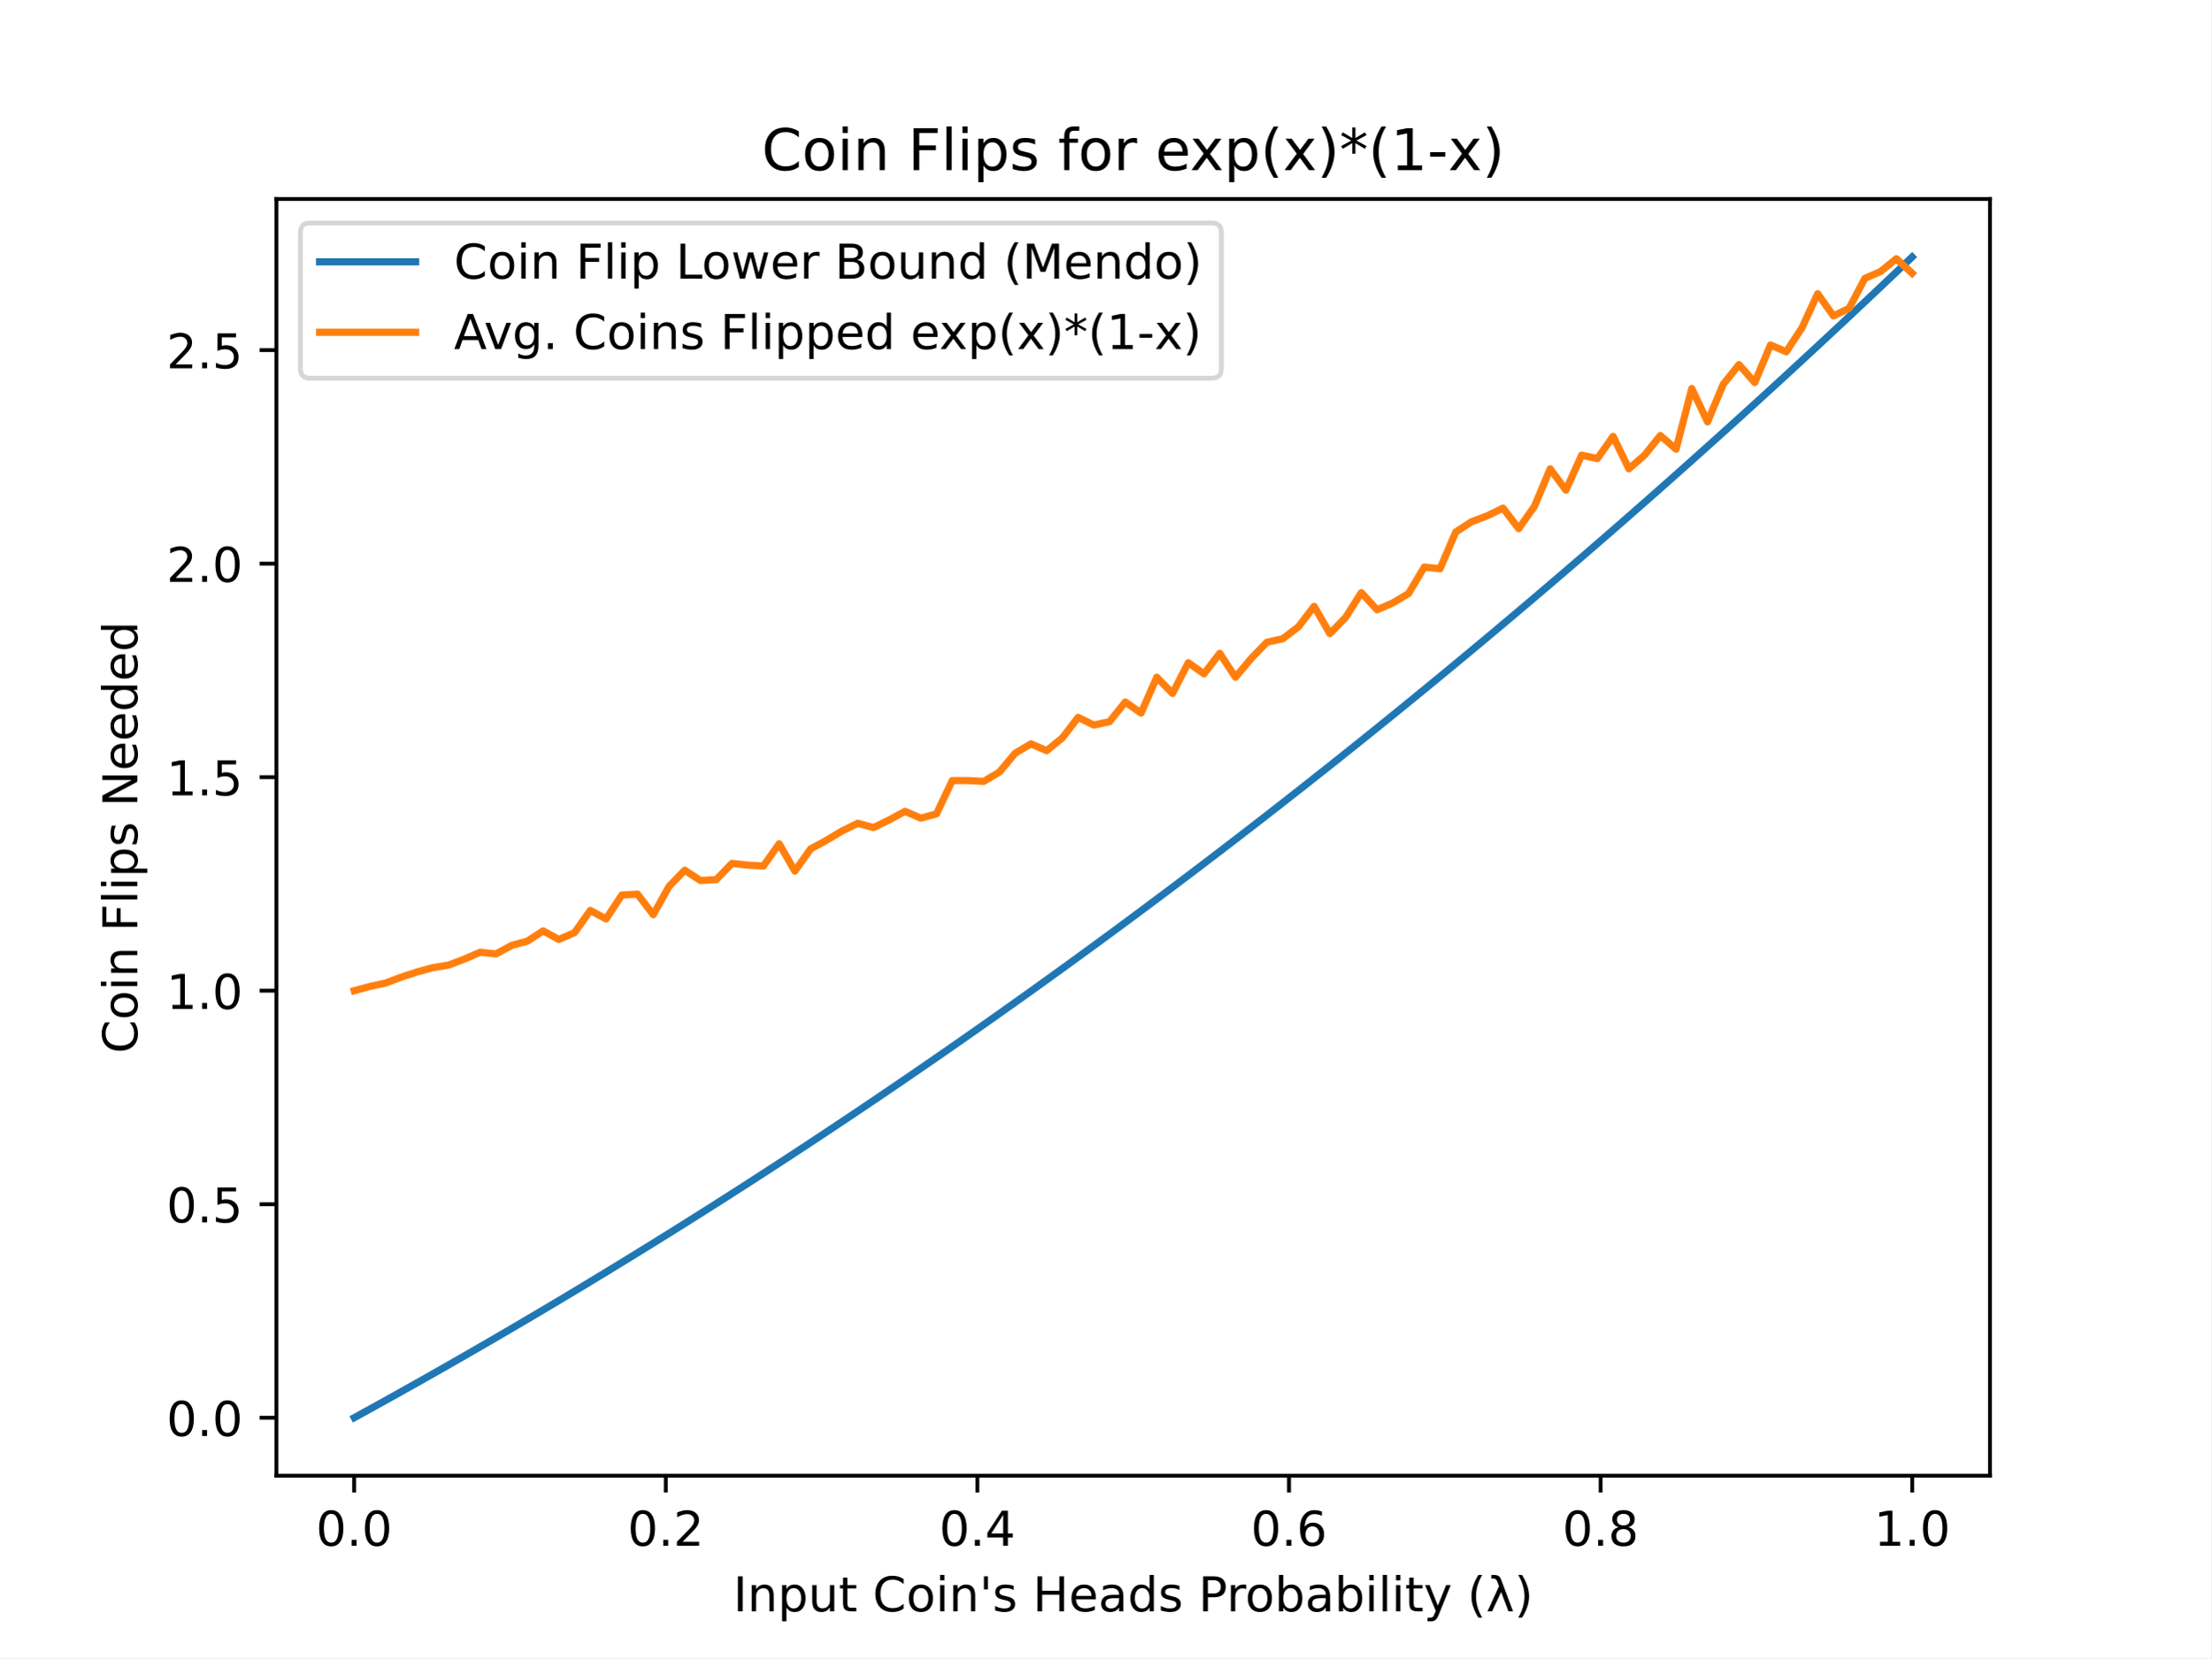
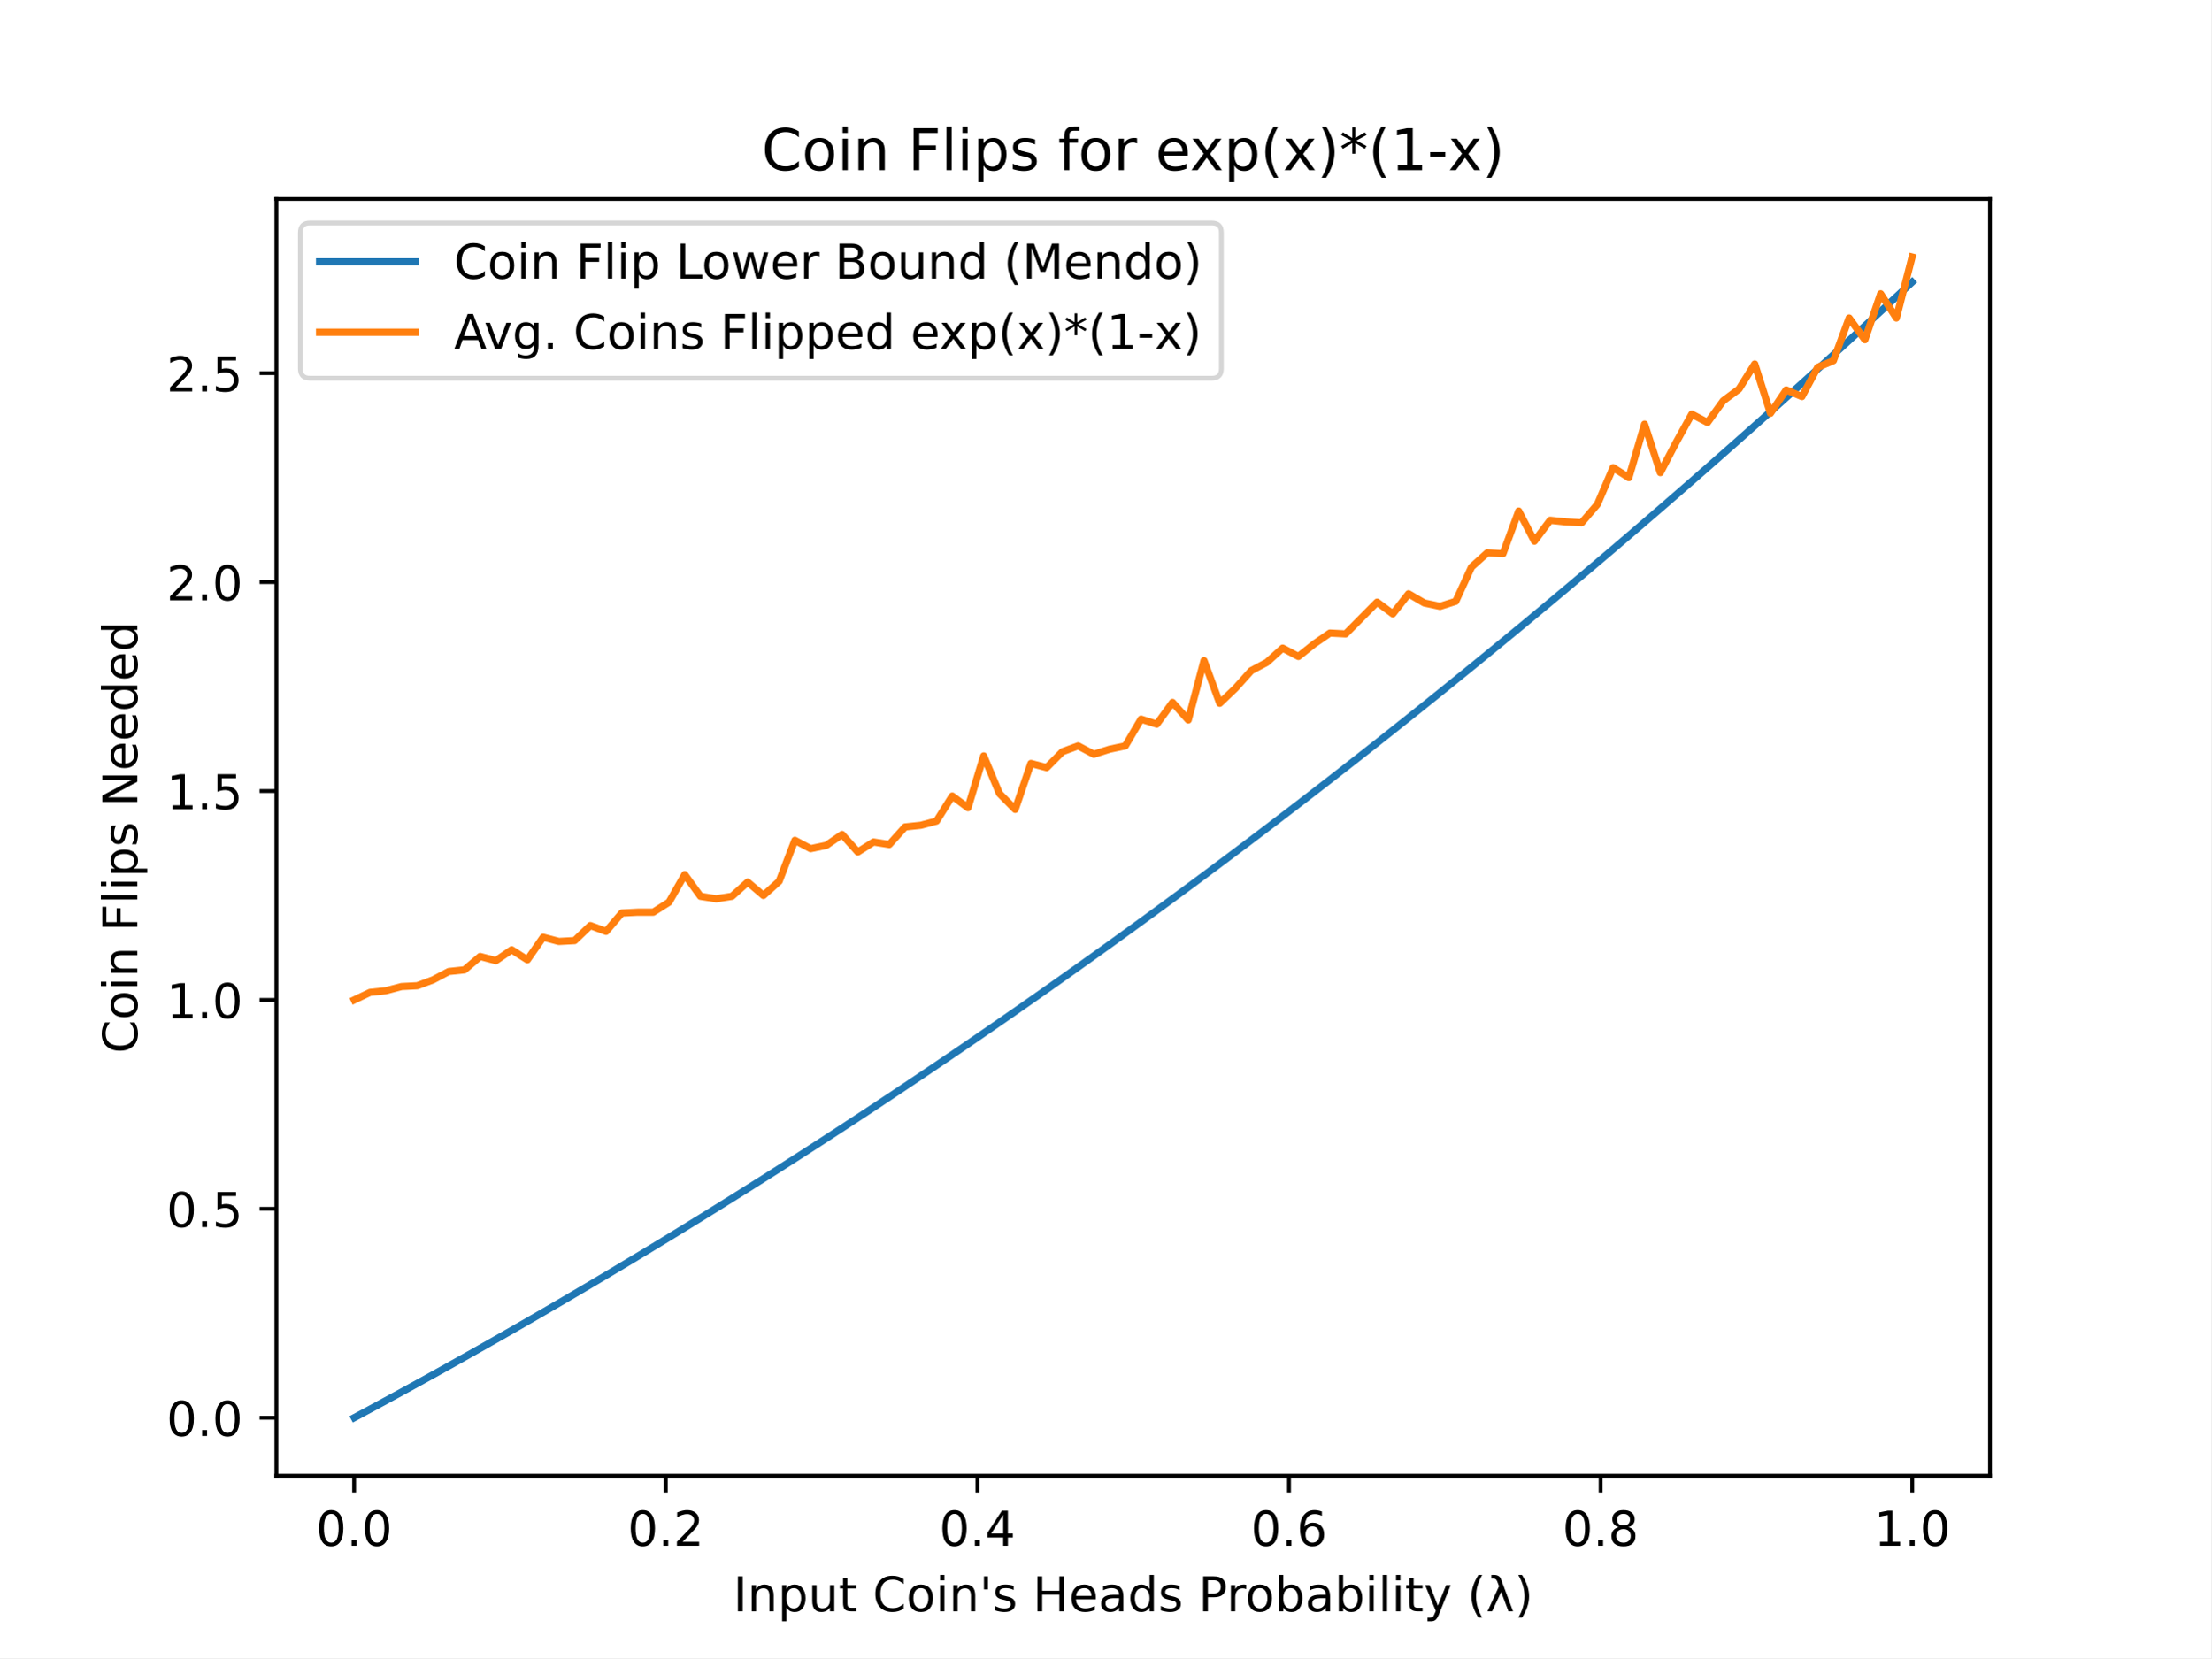
<svg xmlns="http://www.w3.org/2000/svg" xmlns:xlink="http://www.w3.org/1999/xlink" height="345.6pt" version="1.1" viewBox="0 0 460.8 345.6" width="460.8pt">
  <defs>
    <style type="text/css">
*{stroke-linecap:butt;stroke-linejoin:round;}
  </style>
  </defs>
  <g id="figure_1">
    <g id="patch_1">
      <path d="M 0 345.6  L 460.8 345.6  L 460.8 0  L 0 0  z " style="fill:#ffffff;" />
    </g>
    <g id="axes_1">
      <g id="patch_2">
        <path d="M 57.6 307.584  L 414.72 307.584  L 414.72 41.472  L 57.6 41.472  z " style="fill:#ffffff;" />
      </g>
      <g id="matplotlib.axis_1">
        <g id="xtick_1">
          <g id="line2d_1">
            <defs>
-               <path d="M 0 0  L 0 3.5  " id="m9e00e7c8ab" style="stroke:#000000;stroke-width:0.8;" />
+               <path d="M 0 0  L 0 3.5  " id="m54758f91d7" style="stroke:#000000;stroke-width:0.8;" />
            </defs>
            <g>
-               <use style="stroke:#000000;stroke-width:0.8;" x="73.8" xlink:href="#m9e00e7c8ab" y="307.584" />
+               <use style="stroke:#000000;stroke-width:0.8;" x="73.8" xlink:href="#m54758f91d7" y="307.584" />
            </g>
          </g>
          <g id="text_1">
            <text style="font-family:DejaVu Sans;font-size:10px;font-style:normal;font-weight:normal;text-anchor:middle;" transform="rotate(-0, 73.80026, 322.1824)" x="73.8" y="322.182">0.0</text>
          </g>
        </g>
        <g id="xtick_2">
          <g id="line2d_2">
            <g>
-               <use style="stroke:#000000;stroke-width:0.8;" x="138.744" xlink:href="#m9e00e7c8ab" y="307.584" />
+               <use style="stroke:#000000;stroke-width:0.8;" x="138.744" xlink:href="#m54758f91d7" y="307.584" />
            </g>
          </g>
          <g id="text_2">
            <text style="font-family:DejaVu Sans;font-size:10px;font-style:normal;font-weight:normal;text-anchor:middle;" transform="rotate(-0, 138.7442, 322.1824)" x="138.744" y="322.182">0.2</text>
          </g>
        </g>
        <g id="xtick_3">
          <g id="line2d_3">
            <g>
-               <use style="stroke:#000000;stroke-width:0.8;" x="203.688" xlink:href="#m9e00e7c8ab" y="307.584" />
+               <use style="stroke:#000000;stroke-width:0.8;" x="203.688" xlink:href="#m54758f91d7" y="307.584" />
            </g>
          </g>
          <g id="text_3">
            <text style="font-family:DejaVu Sans;font-size:10px;font-style:normal;font-weight:normal;text-anchor:middle;" transform="rotate(-0, 203.6881, 322.1824)" x="203.688" y="322.182">0.4</text>
          </g>
        </g>
        <g id="xtick_4">
          <g id="line2d_4">
            <g>
-               <use style="stroke:#000000;stroke-width:0.8;" x="268.632" xlink:href="#m9e00e7c8ab" y="307.584" />
+               <use style="stroke:#000000;stroke-width:0.8;" x="268.632" xlink:href="#m54758f91d7" y="307.584" />
            </g>
          </g>
          <g id="text_4">
            <text style="font-family:DejaVu Sans;font-size:10px;font-style:normal;font-weight:normal;text-anchor:middle;" transform="rotate(-0, 268.6319, 322.1824)" x="268.632" y="322.182">0.6</text>
          </g>
        </g>
        <g id="xtick_5">
          <g id="line2d_5">
            <g>
-               <use style="stroke:#000000;stroke-width:0.8;" x="333.576" xlink:href="#m9e00e7c8ab" y="307.584" />
+               <use style="stroke:#000000;stroke-width:0.8;" x="333.576" xlink:href="#m54758f91d7" y="307.584" />
            </g>
          </g>
          <g id="text_5">
            <text style="font-family:DejaVu Sans;font-size:10px;font-style:normal;font-weight:normal;text-anchor:middle;" transform="rotate(-0, 333.5758, 322.1824)" x="333.576" y="322.182">0.8</text>
          </g>
        </g>
        <g id="xtick_6">
          <g id="line2d_6">
            <g>
-               <use style="stroke:#000000;stroke-width:0.8;" x="398.52" xlink:href="#m9e00e7c8ab" y="307.584" />
+               <use style="stroke:#000000;stroke-width:0.8;" x="398.52" xlink:href="#m54758f91d7" y="307.584" />
            </g>
          </g>
          <g id="text_6">
            <text style="font-family:DejaVu Sans;font-size:10px;font-style:normal;font-weight:normal;text-anchor:middle;" transform="rotate(-0, 398.5197, 322.1824)" x="398.52" y="322.182">1.0</text>
          </g>
        </g>
        <g id="text_7">
          <text style="font-family:DejaVu Sans;font-size:10px;font-style:normal;font-weight:normal;text-anchor:middle;" transform="rotate(-0, 236.16, 335.8606)" x="236.16" y="335.861">Input Coin's Heads Probability (λ)</text>
        </g>
      </g>
      <g id="matplotlib.axis_2">
        <g id="ytick_1">
          <g id="line2d_7">
            <defs>
-               <path d="M 0 0  L -3.5 0  " id="m3d371254f4" style="stroke:#000000;stroke-width:0.8;" />
+               <path d="M 0 0  L -3.5 0  " id="m3271b25123" style="stroke:#000000;stroke-width:0.8;" />
            </defs>
            <g>
-               <use style="stroke:#000000;stroke-width:0.8;" x="57.6" xlink:href="#m3d371254f4" y="295.506" />
+               <use style="stroke:#000000;stroke-width:0.8;" x="57.6" xlink:href="#m3271b25123" y="295.505" />
            </g>
          </g>
          <g id="text_8">
-             <text style="font-family:DejaVu Sans;font-size:10px;font-style:normal;font-weight:normal;text-anchor:end;" transform="rotate(-0, 50.6, 299.305)" x="50.6" y="299.305">0.0</text>
+             <text style="font-family:DejaVu Sans;font-size:10px;font-style:normal;font-weight:normal;text-anchor:end;" transform="rotate(-0, 50.6, 299.3046)" x="50.6" y="299.305">0.0</text>
          </g>
        </g>
        <g id="ytick_2">
          <g id="line2d_8">
            <g>
-               <use style="stroke:#000000;stroke-width:0.8;" x="57.6" xlink:href="#m3d371254f4" y="250.998" />
+               <use style="stroke:#000000;stroke-width:0.8;" x="57.6" xlink:href="#m3271b25123" y="251.96" />
            </g>
          </g>
          <g id="text_9">
-             <text style="font-family:DejaVu Sans;font-size:10px;font-style:normal;font-weight:normal;text-anchor:end;" transform="rotate(-0, 50.6, 254.7973)" x="50.6" y="254.797">0.5</text>
+             <text style="font-family:DejaVu Sans;font-size:10px;font-style:normal;font-weight:normal;text-anchor:end;" transform="rotate(-0, 50.6, 255.7594)" x="50.6" y="255.759">0.5</text>
          </g>
        </g>
        <g id="ytick_3">
          <g id="line2d_9">
            <g>
-               <use style="stroke:#000000;stroke-width:0.8;" x="57.6" xlink:href="#m3d371254f4" y="206.49" />
+               <use style="stroke:#000000;stroke-width:0.8;" x="57.6" xlink:href="#m3271b25123" y="208.415" />
            </g>
          </g>
          <g id="text_10">
-             <text style="font-family:DejaVu Sans;font-size:10px;font-style:normal;font-weight:normal;text-anchor:end;" transform="rotate(-0, 50.6, 210.2897)" x="50.6" y="210.29">1.0</text>
+             <text style="font-family:DejaVu Sans;font-size:10px;font-style:normal;font-weight:normal;text-anchor:end;" transform="rotate(-0, 50.6, 212.2141)" x="50.6" y="212.214">1.0</text>
          </g>
        </g>
        <g id="ytick_4">
          <g id="line2d_10">
            <g>
-               <use style="stroke:#000000;stroke-width:0.8;" x="57.6" xlink:href="#m3d371254f4" y="161.983" />
+               <use style="stroke:#000000;stroke-width:0.8;" x="57.6" xlink:href="#m3271b25123" y="164.87" />
            </g>
          </g>
          <g id="text_11">
-             <text style="font-family:DejaVu Sans;font-size:10px;font-style:normal;font-weight:normal;text-anchor:end;" transform="rotate(-0, 50.6, 165.782)" x="50.6" y="165.782">1.5</text>
+             <text style="font-family:DejaVu Sans;font-size:10px;font-style:normal;font-weight:normal;text-anchor:end;" transform="rotate(-0, 50.6, 168.6689)" x="50.6" y="168.669">1.5</text>
          </g>
        </g>
        <g id="ytick_5">
          <g id="line2d_11">
            <g>
-               <use style="stroke:#000000;stroke-width:0.8;" x="57.6" xlink:href="#m3d371254f4" y="117.475" />
+               <use style="stroke:#000000;stroke-width:0.8;" x="57.6" xlink:href="#m3271b25123" y="121.324" />
            </g>
          </g>
          <g id="text_12">
-             <text style="font-family:DejaVu Sans;font-size:10px;font-style:normal;font-weight:normal;text-anchor:end;" transform="rotate(-0, 50.6, 121.2743)" x="50.6" y="121.274">2.0</text>
+             <text style="font-family:DejaVu Sans;font-size:10px;font-style:normal;font-weight:normal;text-anchor:end;" transform="rotate(-0, 50.6, 125.1236)" x="50.6" y="125.124">2.0</text>
          </g>
        </g>
        <g id="ytick_6">
          <g id="line2d_12">
            <g>
-               <use style="stroke:#000000;stroke-width:0.8;" x="57.6" xlink:href="#m3d371254f4" y="72.967" />
+               <use style="stroke:#000000;stroke-width:0.8;" x="57.6" xlink:href="#m3271b25123" y="77.779" />
            </g>
          </g>
          <g id="text_13">
-             <text style="font-family:DejaVu Sans;font-size:10px;font-style:normal;font-weight:normal;text-anchor:end;" transform="rotate(-0, 50.6, 76.76664)" x="50.6" y="76.767">2.5</text>
+             <text style="font-family:DejaVu Sans;font-size:10px;font-style:normal;font-weight:normal;text-anchor:end;" transform="rotate(-0, 50.6, 81.57838)" x="50.6" y="81.578">2.5</text>
          </g>
        </g>
        <g id="text_14">
          <text style="font-family:DejaVu Sans;font-size:10px;font-style:normal;font-weight:normal;text-anchor:middle;" transform="rotate(-90, 28.61719, 174.528)" x="28.617" y="174.528">Coin Flips Needed</text>
        </g>
      </g>
      <g id="line2d_13">
-         <path clip-path="url(#pdac7338fd4)" d="M 73.833 295.488  L 77.112 293.684  L 80.391 291.868  L 83.671 290.039  L 86.95 288.199  L 90.229 286.346  L 93.509 284.481  L 96.788 282.603  L 100.067 280.714  L 103.347 278.812  L 106.626 276.897  L 109.905 274.97  L 113.185 273.031  L 116.464 271.079  L 119.743 269.115  L 123.023 267.138  L 126.302 265.149  L 129.581 263.147  L 132.861 261.133  L 136.14 259.106  L 139.42 257.066  L 142.699 255.013  L 145.978 252.948  L 149.258 250.87  L 152.537 248.779  L 155.816 246.676  L 159.096 244.559  L 162.375 242.43  L 165.654 240.288  L 168.934 238.133  L 172.213 235.964  L 175.492 233.783  L 178.772 231.589  L 182.051 229.382  L 185.33 227.162  L 188.61 224.929  L 191.889 222.682  L 195.168 220.423  L 198.448 218.15  L 201.727 215.864  L 205.006 213.565  L 208.286 211.253  L 211.565 208.927  L 214.844 206.588  L 218.124 204.235  L 221.403 201.87  L 224.682 199.491  L 227.962 197.098  L 231.241 194.692  L 234.52 192.273  L 237.8 189.84  L 241.079 187.393  L 244.358 184.933  L 247.638 182.459  L 250.917 179.972  L 254.196 177.471  L 257.476 174.957  L 260.755 172.429  L 264.034 169.887  L 267.314 167.331  L 270.593 164.762  L 273.872 162.179  L 277.152 159.582  L 280.431 156.971  L 283.71 154.346  L 286.99 151.708  L 290.269 149.055  L 293.548 146.389  L 296.828 143.709  L 300.107 141.014  L 303.386 138.306  L 306.666 135.584  L 309.945 132.847  L 313.224 130.097  L 316.504 127.332  L 319.783 124.554  L 323.062 121.761  L 326.342 118.954  L 329.621 116.133  L 332.9 113.297  L 336.18 110.448  L 339.459 107.584  L 342.739 104.706  L 346.018 101.813  L 349.297 98.906  L 352.577 95.985  L 355.856 93.049  L 359.135 90.1  L 362.415 87.135  L 365.694 84.156  L 368.973 81.163  L 372.253 78.155  L 375.532 75.133  L 378.811 72.096  L 382.091 69.044  L 385.37 65.978  L 388.649 62.898  L 391.929 59.802  L 395.208 56.693  L 398.487 53.568  " style="fill:none;stroke:#1f77b4;stroke-linecap:square;stroke-width:1.5;" />
+         <path clip-path="url(#p204e7e7532)" d="M 73.833 295.488  L 77.112 293.723  L 80.391 291.946  L 83.671 290.157  L 86.95 288.356  L 90.229 286.543  L 93.509 284.719  L 96.788 282.882  L 100.067 281.033  L 103.347 279.172  L 106.626 277.299  L 109.905 275.414  L 113.185 273.517  L 116.464 271.607  L 119.743 269.685  L 123.023 267.751  L 126.302 265.805  L 129.581 263.847  L 132.861 261.876  L 136.14 259.892  L 139.42 257.897  L 142.699 255.888  L 145.978 253.868  L 149.258 251.835  L 152.537 249.789  L 155.816 247.731  L 159.096 245.661  L 162.375 243.577  L 165.654 241.481  L 168.934 239.373  L 172.213 237.252  L 175.492 235.118  L 178.772 232.971  L 182.051 230.812  L 185.33 228.639  L 188.61 226.454  L 191.889 224.257  L 195.168 222.046  L 198.448 219.822  L 201.727 217.586  L 205.006 215.336  L 208.286 213.074  L 211.565 210.799  L 214.844 208.51  L 218.124 206.209  L 221.403 203.894  L 224.682 201.566  L 227.962 199.226  L 231.241 196.872  L 234.52 194.504  L 237.8 192.124  L 241.079 189.731  L 244.358 187.324  L 247.638 184.904  L 250.917 182.47  L 254.196 180.023  L 257.476 177.563  L 260.755 175.09  L 264.034 172.603  L 267.314 170.102  L 270.593 167.589  L 273.872 165.061  L 277.152 162.521  L 280.431 159.966  L 283.71 157.398  L 286.99 154.817  L 290.269 152.222  L 293.548 149.613  L 296.828 146.991  L 300.107 144.355  L 303.386 141.705  L 306.666 139.042  L 309.945 136.364  L 313.224 133.673  L 316.504 130.969  L 319.783 128.25  L 323.062 125.518  L 326.342 122.771  L 329.621 120.011  L 332.9 117.237  L 336.18 114.449  L 339.459 111.647  L 342.739 108.831  L 346.018 106.001  L 349.297 103.157  L 352.577 100.299  L 355.856 97.427  L 359.135 94.541  L 362.415 91.64  L 365.694 88.726  L 368.973 85.797  L 372.253 82.855  L 375.532 79.898  L 378.811 76.926  L 382.091 73.941  L 385.37 70.941  L 388.649 67.927  L 391.929 64.899  L 395.208 61.856  L 398.487 58.799  " style="fill:none;stroke:#1f77b4;stroke-linecap:square;stroke-width:1.5;" />
      </g>
      <g id="line2d_14">
-         <path clip-path="url(#pdac7338fd4)" d="M 73.833 206.49  L 77.112 205.6  L 80.391 204.888  L 83.671 203.642  L 86.95 202.574  L 90.229 201.684  L 93.509 201.15  L 96.788 199.903  L 100.067 198.479  L 103.347 198.835  L 106.626 197.055  L 109.905 196.165  L 113.185 194.028  L 116.464 195.809  L 119.743 194.384  L 123.023 189.756  L 126.302 191.536  L 129.581 186.551  L 132.861 186.373  L 136.14 190.646  L 139.42 184.771  L 142.699 181.388  L 145.978 183.524  L 149.258 183.346  L 152.537 179.964  L 155.816 180.32  L 159.096 180.498  L 162.375 175.869  L 165.654 181.566  L 168.934 176.937  L 172.213 175.157  L 175.492 173.199  L 178.772 171.596  L 182.051 172.487  L 185.33 170.884  L 188.61 169.104  L 191.889 170.528  L 195.168 169.638  L 198.448 162.695  L 201.727 162.695  L 205.006 162.873  L 208.286 160.915  L 211.565 156.998  L 214.844 155.04  L 218.124 156.464  L 221.403 153.793  L 224.682 149.521  L 227.962 151.123  L 231.241 150.411  L 234.52 146.316  L 237.8 148.63  L 241.079 141.153  L 244.358 144.536  L 247.638 138.127  L 250.917 140.441  L 254.196 136.168  L 257.476 141.153  L 260.755 137.237  L 264.034 133.854  L 267.314 133.142  L 270.593 130.649  L 273.872 126.377  L 277.152 132.074  L 280.431 128.691  L 283.71 123.528  L 286.99 127.089  L 290.269 125.665  L 293.548 123.706  L 296.828 118.187  L 300.107 118.543  L 303.386 110.888  L 306.666 108.752  L 309.945 107.505  L 313.224 105.903  L 316.504 110.176  L 319.783 105.547  L 323.062 97.714  L 326.342 102.164  L 329.621 94.865  L 332.9 95.577  L 336.18 90.949  L 339.459 97.714  L 342.739 94.865  L 346.018 90.77  L 349.297 93.619  L 352.577 80.979  L 355.856 87.922  L 359.135 80.089  L 362.415 75.994  L 365.694 79.733  L 368.973 71.899  L 372.253 73.323  L 375.532 68.339  L 378.811 61.217  L 382.091 65.846  L 385.37 64.244  L 388.649 58.013  L 391.929 56.589  L 395.208 53.918  L 398.487 56.945  " style="fill:none;stroke:#ff7f0e;stroke-linecap:square;stroke-width:1.5;" />
+         <path clip-path="url(#p204e7e7532)" d="M 73.833 208.415  L 77.112 206.847  L 80.391 206.499  L 83.671 205.628  L 86.95 205.454  L 90.229 204.235  L 93.509 202.493  L 96.788 202.144  L 100.067 199.358  L 103.347 200.228  L 106.626 197.964  L 109.905 200.054  L 113.185 195.351  L 116.464 196.222  L 119.743 196.048  L 123.023 192.913  L 126.302 194.132  L 129.581 190.3  L 132.861 190.126  L 136.14 190.126  L 139.42 188.036  L 142.699 182.288  L 145.978 186.816  L 149.258 187.339  L 152.537 186.816  L 155.816 183.855  L 159.096 186.642  L 162.375 183.681  L 165.654 175.146  L 168.934 176.888  L 172.213 176.191  L 175.492 173.927  L 178.772 177.585  L 182.051 175.495  L 185.33 176.017  L 188.61 172.359  L 191.889 172.011  L 195.168 171.14  L 198.448 165.915  L 201.727 168.353  L 205.006 157.554  L 208.286 165.392  L 211.565 168.702  L 214.844 159.122  L 218.124 159.993  L 221.403 156.683  L 224.682 155.464  L 227.962 157.206  L 231.241 156.161  L 234.52 155.464  L 237.8 149.89  L 241.079 150.935  L 244.358 146.406  L 247.638 150.064  L 250.917 137.697  L 254.196 146.581  L 257.476 143.445  L 260.755 139.788  L 264.034 138.046  L 267.314 135.085  L 270.593 136.827  L 273.872 134.214  L 277.152 131.949  L 280.431 132.124  L 283.71 128.814  L 286.99 125.505  L 290.269 127.943  L 293.548 123.763  L 296.828 125.679  L 300.107 126.376  L 303.386 125.331  L 306.666 118.189  L 309.945 115.228  L 313.224 115.402  L 316.504 106.519  L 319.783 112.79  L 323.062 108.435  L 326.342 108.783  L 329.621 108.958  L 332.9 105.126  L 336.18 97.462  L 339.459 99.552  L 342.739 88.404  L 346.018 98.507  L 349.297 92.236  L 352.577 86.314  L 355.856 88.056  L 359.135 83.527  L 362.415 81.089  L 365.694 75.863  L 368.973 86.14  L 372.253 81.263  L 375.532 82.656  L 378.811 76.56  L 382.091 75.166  L 385.37 66.283  L 388.649 70.812  L 391.929 61.232  L 395.208 66.283  L 398.487 53.568  " style="fill:none;stroke:#ff7f0e;stroke-linecap:square;stroke-width:1.5;" />
      </g>
      <g id="patch_3">
        <path d="M 57.6 307.584  L 57.6 41.472  " style="fill:none;stroke:#000000;stroke-linecap:square;stroke-linejoin:miter;stroke-width:0.8;" />
      </g>
      <g id="patch_4">
        <path d="M 414.72 307.584  L 414.72 41.472  " style="fill:none;stroke:#000000;stroke-linecap:square;stroke-linejoin:miter;stroke-width:0.8;" />
      </g>
      <g id="patch_5">
        <path d="M 57.6 307.584  L 414.72 307.584  " style="fill:none;stroke:#000000;stroke-linecap:square;stroke-linejoin:miter;stroke-width:0.8;" />
      </g>
      <g id="patch_6">
        <path d="M 57.6 41.472  L 414.72 41.472  " style="fill:none;stroke:#000000;stroke-linecap:square;stroke-linejoin:miter;stroke-width:0.8;" />
      </g>
      <g id="text_15">
        <text style="font-family:DejaVu Sans;font-size:12px;font-style:normal;font-weight:normal;text-anchor:middle;" transform="rotate(-0, 236.16, 35.472)" x="236.16" y="35.472">Coin Flips for exp(x)*(1-x)</text>
      </g>
      <g id="legend_1">
        <g id="patch_7">
          <path d="M 64.6 78.828  L 252.536 78.828  Q 254.536 78.828 254.536 76.828  L 254.536 48.472  Q 254.536 46.472 252.536 46.472  L 64.6 46.472  Q 62.6 46.472 62.6 48.472  L 62.6 76.828  Q 62.6 78.828 64.6 78.828  z " style="fill:#ffffff;opacity:0.8;stroke:#cccccc;stroke-linejoin:miter;" />
        </g>
        <g id="line2d_15">
          <path d="M 66.6 54.57  L 86.6 54.57  " style="fill:none;stroke:#1f77b4;stroke-linecap:square;stroke-width:1.5;" />
        </g>
        <g id="line2d_16" />
        <g id="text_16">
          <text style="font-family:DejaVu Sans;font-size:10px;font-style:normal;font-weight:normal;text-anchor:start;" transform="rotate(-0, 94.6, 58.07044)" x="94.6" y="58.07">Coin Flip Lower Bound (Mendo)</text>
        </g>
        <g id="line2d_17">
          <path d="M 66.6 69.249  L 86.6 69.249  " style="fill:none;stroke:#ff7f0e;stroke-linecap:square;stroke-width:1.5;" />
        </g>
        <g id="line2d_18" />
        <g id="text_17">
          <text style="font-family:DejaVu Sans;font-size:10px;font-style:normal;font-weight:normal;text-anchor:start;" transform="rotate(-0, 94.6, 72.74856)" x="94.6" y="72.749">Avg. Coins Flipped exp(x)*(1-x)</text>
        </g>
      </g>
    </g>
  </g>
  <defs>
-     <clipPath id="pdac7338fd4">
+     <clipPath id="p204e7e7532">
      <rect height="266.112" width="357.12" x="57.6" y="41.472" />
    </clipPath>
  </defs>
</svg>
